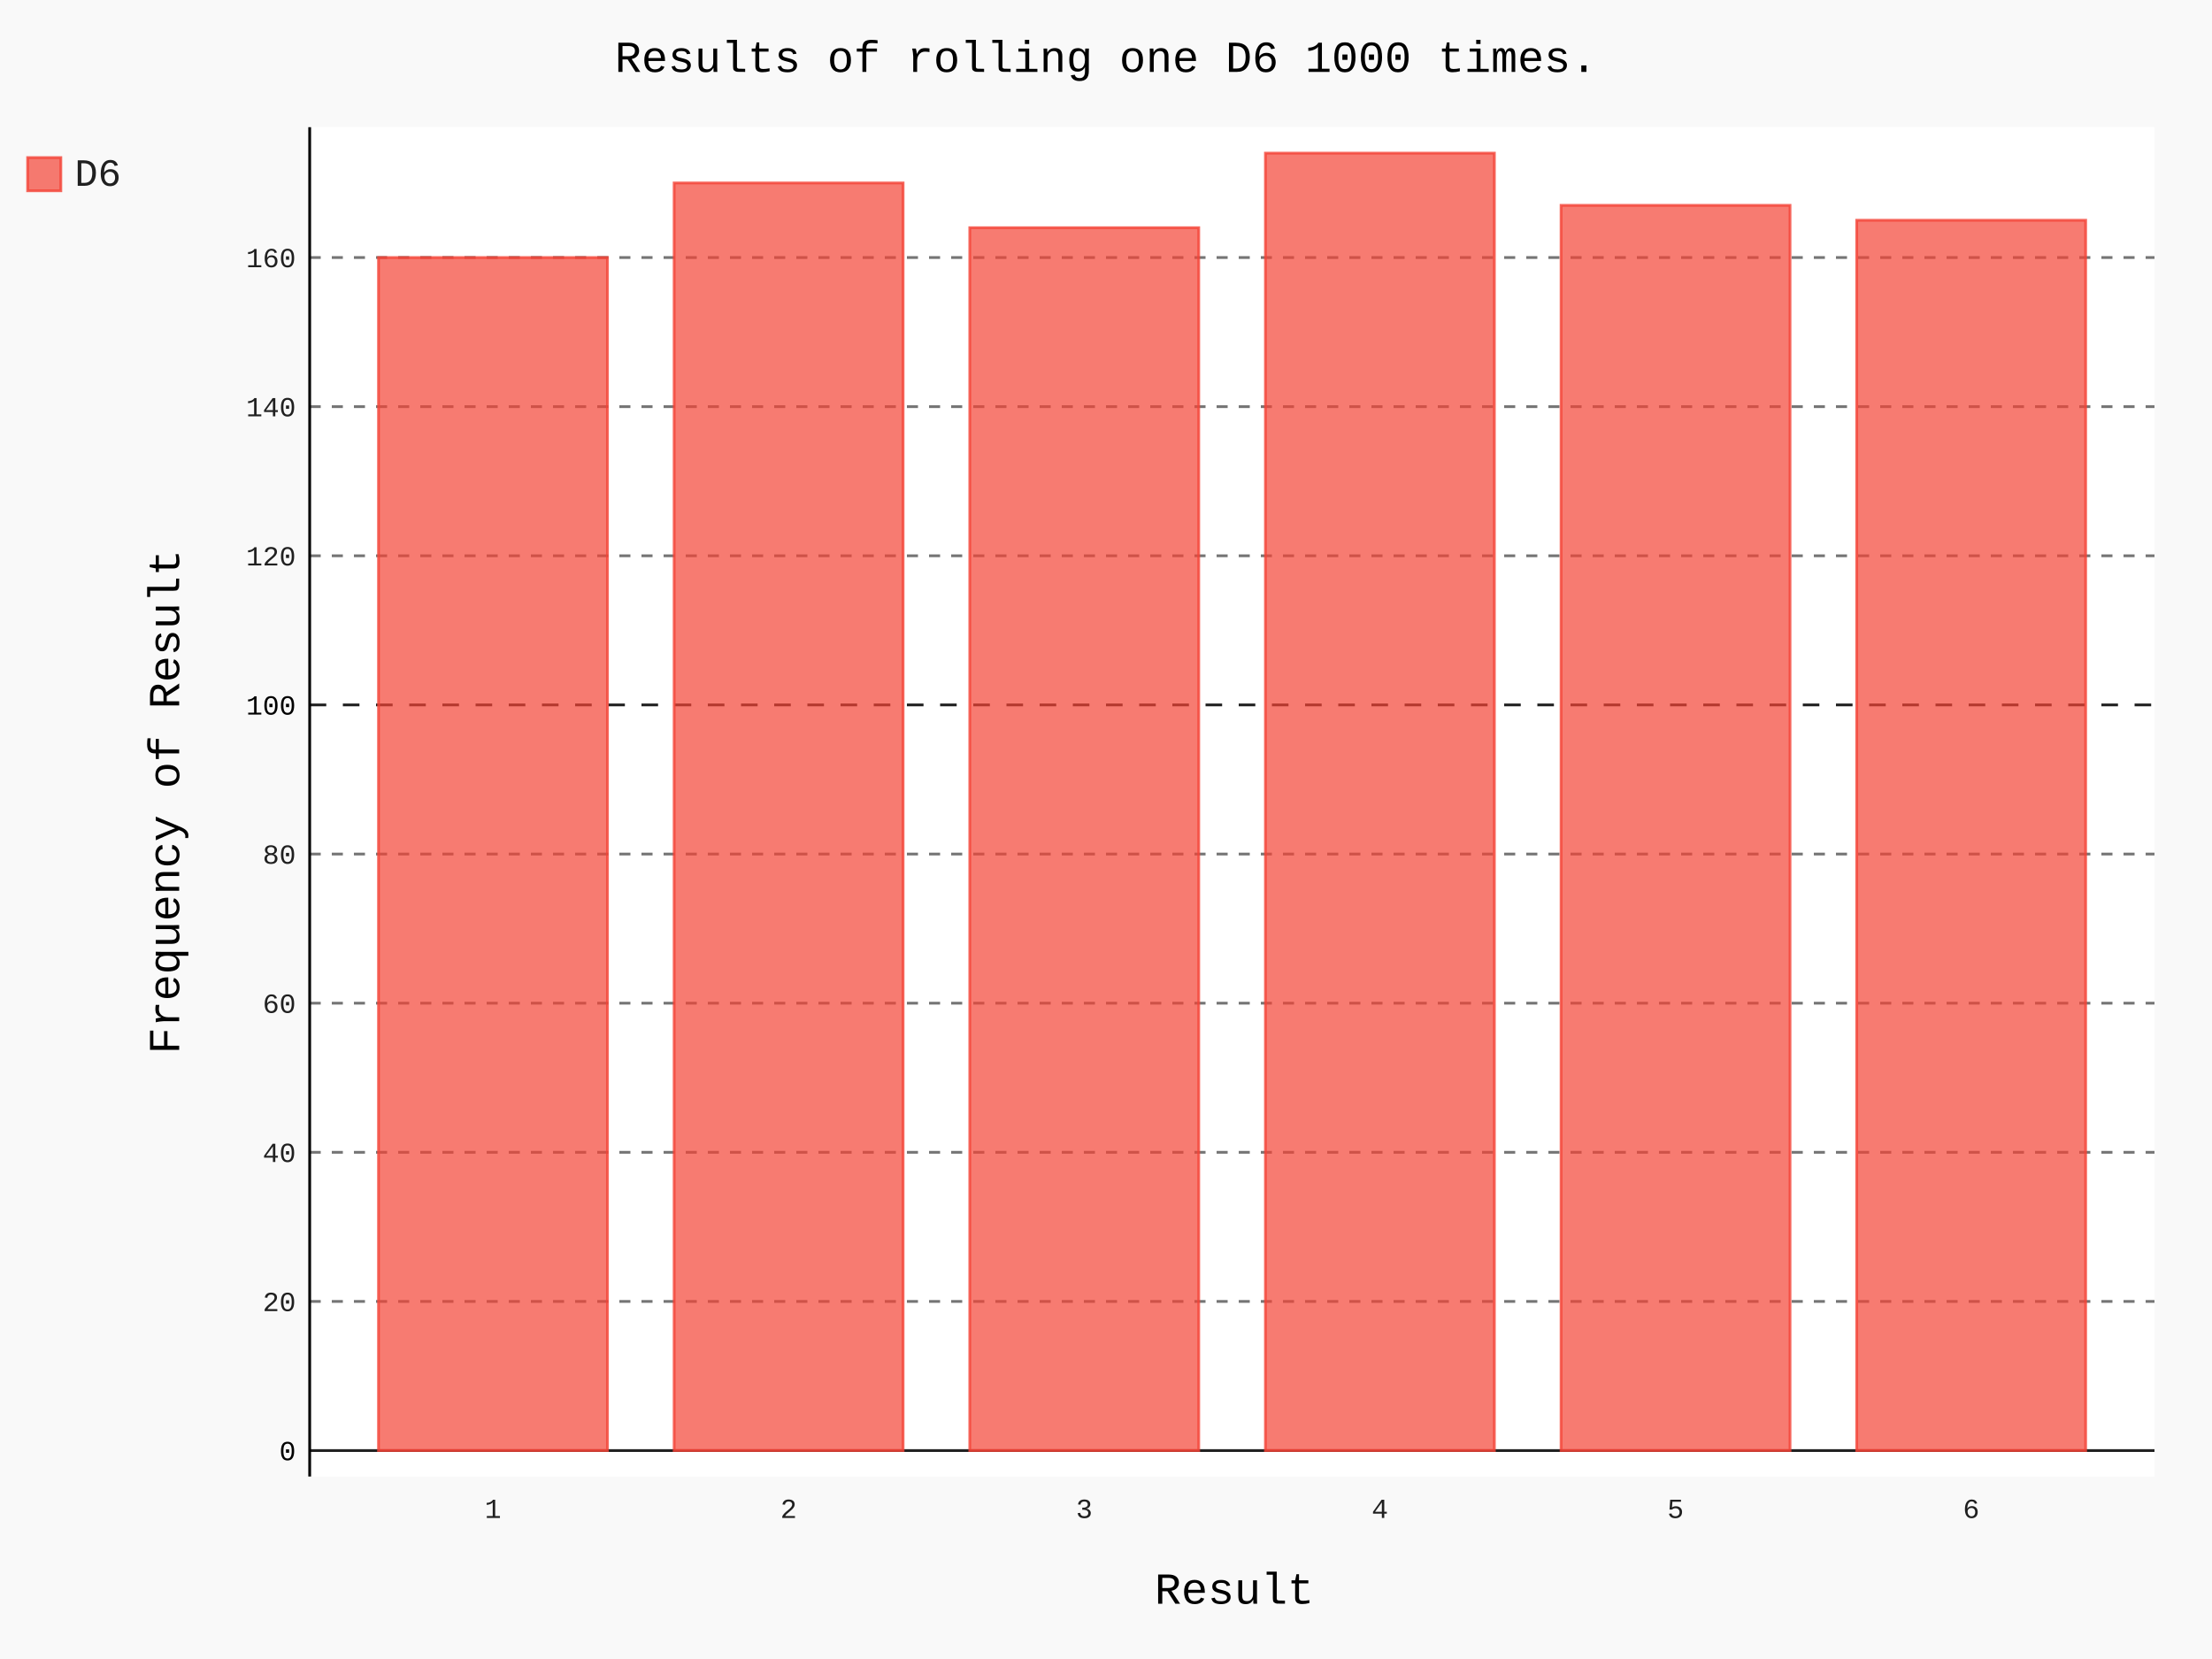
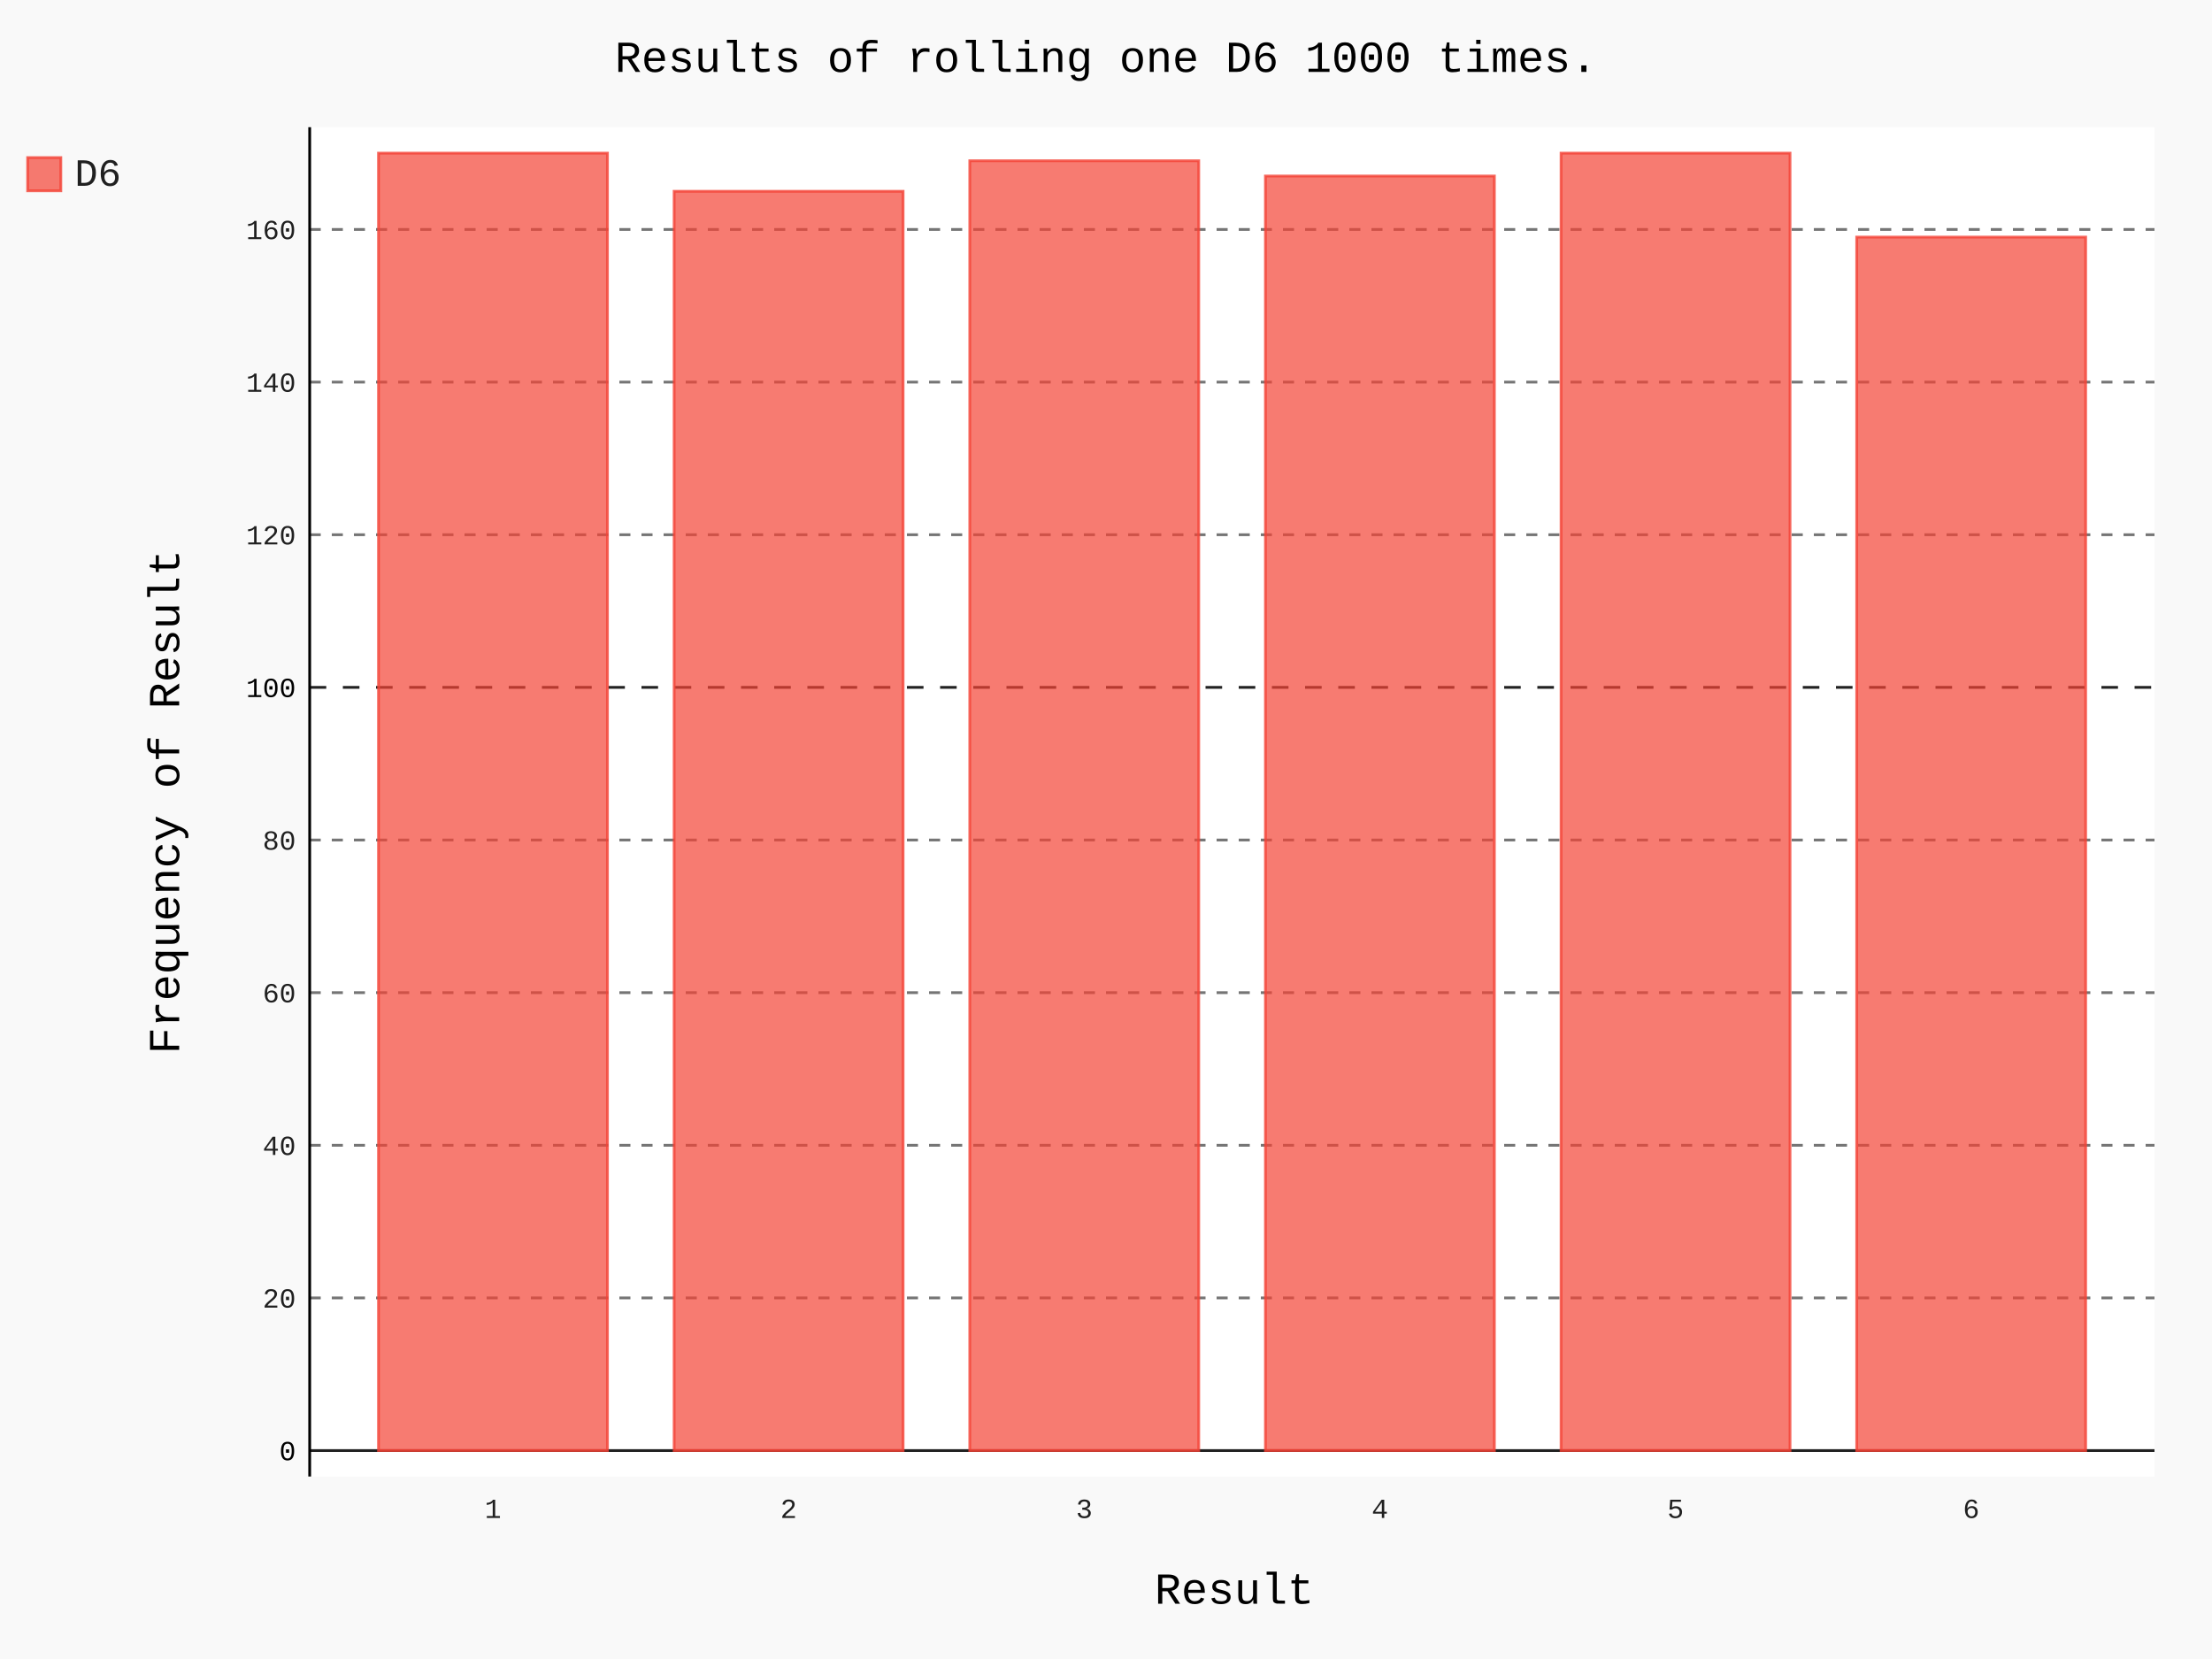
- <svg xmlns="http://www.w3.org/2000/svg" id="chart-0873a58e-337b-44fc-a40a-cdb684803f8d" class="pygal-chart" viewBox="0 0 800 600">
+ <svg xmlns="http://www.w3.org/2000/svg" id="chart-8f231eed-bc8a-4b08-bed7-7a9fa6cc65db" class="pygal-chart" viewBox="0 0 800 600">
  <defs>
-     <style type="text/css">#chart-0873a58e-337b-44fc-a40a-cdb684803f8d{-webkit-user-select:none;-webkit-font-smoothing:antialiased;font-family:Consolas,"Liberation Mono",Menlo,Courier,monospace}#chart-0873a58e-337b-44fc-a40a-cdb684803f8d .title{font-family:Consolas,"Liberation Mono",Menlo,Courier,monospace;font-size:16px}#chart-0873a58e-337b-44fc-a40a-cdb684803f8d .legends .legend text{font-family:Consolas,"Liberation Mono",Menlo,Courier,monospace;font-size:14px}#chart-0873a58e-337b-44fc-a40a-cdb684803f8d .axis text{font-family:Consolas,"Liberation Mono",Menlo,Courier,monospace;font-size:10px}#chart-0873a58e-337b-44fc-a40a-cdb684803f8d .axis text.major{font-family:Consolas,"Liberation Mono",Menlo,Courier,monospace;font-size:10px}#chart-0873a58e-337b-44fc-a40a-cdb684803f8d .text-overlay text.value{font-family:Consolas,"Liberation Mono",Menlo,Courier,monospace;font-size:16px}#chart-0873a58e-337b-44fc-a40a-cdb684803f8d .text-overlay text.label{font-family:Consolas,"Liberation Mono",Menlo,Courier,monospace;font-size:10px}#chart-0873a58e-337b-44fc-a40a-cdb684803f8d .tooltip{font-family:Consolas,"Liberation Mono",Menlo,Courier,monospace;font-size:14px}#chart-0873a58e-337b-44fc-a40a-cdb684803f8d text.no_data{font-family:Consolas,"Liberation Mono",Menlo,Courier,monospace;font-size:64px}
- #chart-0873a58e-337b-44fc-a40a-cdb684803f8d{background-color:rgba(249,249,249,1)}#chart-0873a58e-337b-44fc-a40a-cdb684803f8d path,#chart-0873a58e-337b-44fc-a40a-cdb684803f8d line,#chart-0873a58e-337b-44fc-a40a-cdb684803f8d rect,#chart-0873a58e-337b-44fc-a40a-cdb684803f8d circle{-webkit-transition:150ms;-moz-transition:150ms;transition:150ms}#chart-0873a58e-337b-44fc-a40a-cdb684803f8d .graph &gt; .background{fill:rgba(249,249,249,1)}#chart-0873a58e-337b-44fc-a40a-cdb684803f8d .plot &gt; .background{fill:rgba(255,255,255,1)}#chart-0873a58e-337b-44fc-a40a-cdb684803f8d .graph{fill:rgba(0,0,0,.87)}#chart-0873a58e-337b-44fc-a40a-cdb684803f8d text.no_data{fill:rgba(0,0,0,1)}#chart-0873a58e-337b-44fc-a40a-cdb684803f8d .title{fill:rgba(0,0,0,1)}#chart-0873a58e-337b-44fc-a40a-cdb684803f8d .legends .legend text{fill:rgba(0,0,0,.87)}#chart-0873a58e-337b-44fc-a40a-cdb684803f8d .legends .legend:hover text{fill:rgba(0,0,0,1)}#chart-0873a58e-337b-44fc-a40a-cdb684803f8d .axis .line{stroke:rgba(0,0,0,1)}#chart-0873a58e-337b-44fc-a40a-cdb684803f8d .axis .guide.line{stroke:rgba(0,0,0,.54)}#chart-0873a58e-337b-44fc-a40a-cdb684803f8d .axis .major.line{stroke:rgba(0,0,0,.87)}#chart-0873a58e-337b-44fc-a40a-cdb684803f8d .axis text.major{fill:rgba(0,0,0,1)}#chart-0873a58e-337b-44fc-a40a-cdb684803f8d .axis.y .guides:hover .guide.line,#chart-0873a58e-337b-44fc-a40a-cdb684803f8d .line-graph .axis.x .guides:hover .guide.line,#chart-0873a58e-337b-44fc-a40a-cdb684803f8d .stackedline-graph .axis.x .guides:hover .guide.line,#chart-0873a58e-337b-44fc-a40a-cdb684803f8d .xy-graph .axis.x .guides:hover .guide.line{stroke:rgba(0,0,0,1)}#chart-0873a58e-337b-44fc-a40a-cdb684803f8d .axis .guides:hover text{fill:rgba(0,0,0,1)}#chart-0873a58e-337b-44fc-a40a-cdb684803f8d .reactive{fill-opacity:.7;stroke-opacity:.8}#chart-0873a58e-337b-44fc-a40a-cdb684803f8d .ci{stroke:rgba(0,0,0,.87)}#chart-0873a58e-337b-44fc-a40a-cdb684803f8d .reactive.active,#chart-0873a58e-337b-44fc-a40a-cdb684803f8d .active .reactive{fill-opacity:.8;stroke-opacity:.9;stroke-width:4}#chart-0873a58e-337b-44fc-a40a-cdb684803f8d .ci .reactive.active{stroke-width:1.5}#chart-0873a58e-337b-44fc-a40a-cdb684803f8d .series text{fill:rgba(0,0,0,1)}#chart-0873a58e-337b-44fc-a40a-cdb684803f8d .tooltip rect{fill:rgba(255,255,255,1);stroke:rgba(0,0,0,1);-webkit-transition:opacity 150ms;-moz-transition:opacity 150ms;transition:opacity 150ms}#chart-0873a58e-337b-44fc-a40a-cdb684803f8d .tooltip .label{fill:rgba(0,0,0,.87)}#chart-0873a58e-337b-44fc-a40a-cdb684803f8d .tooltip .label{fill:rgba(0,0,0,.87)}#chart-0873a58e-337b-44fc-a40a-cdb684803f8d .tooltip .legend{font-size:.8em;fill:rgba(0,0,0,.54)}#chart-0873a58e-337b-44fc-a40a-cdb684803f8d .tooltip .x_label{font-size:.6em;fill:rgba(0,0,0,1)}#chart-0873a58e-337b-44fc-a40a-cdb684803f8d .tooltip .xlink{font-size:.5em;text-decoration:underline}#chart-0873a58e-337b-44fc-a40a-cdb684803f8d .tooltip .value{font-size:1.5em}#chart-0873a58e-337b-44fc-a40a-cdb684803f8d .bound{font-size:.5em}#chart-0873a58e-337b-44fc-a40a-cdb684803f8d .max-value{font-size:.75em;fill:rgba(0,0,0,.54)}#chart-0873a58e-337b-44fc-a40a-cdb684803f8d .map-element{fill:rgba(255,255,255,1);stroke:rgba(0,0,0,.54) !important}#chart-0873a58e-337b-44fc-a40a-cdb684803f8d .map-element .reactive{fill-opacity:inherit;stroke-opacity:inherit}#chart-0873a58e-337b-44fc-a40a-cdb684803f8d .color-0,#chart-0873a58e-337b-44fc-a40a-cdb684803f8d .color-0 a:visited{stroke:#F44336;fill:#F44336}#chart-0873a58e-337b-44fc-a40a-cdb684803f8d .text-overlay .color-0 text{fill:black}
- #chart-0873a58e-337b-44fc-a40a-cdb684803f8d text.no_data{text-anchor:middle}#chart-0873a58e-337b-44fc-a40a-cdb684803f8d .guide.line{fill:none}#chart-0873a58e-337b-44fc-a40a-cdb684803f8d .centered{text-anchor:middle}#chart-0873a58e-337b-44fc-a40a-cdb684803f8d .title{text-anchor:middle}#chart-0873a58e-337b-44fc-a40a-cdb684803f8d .legends .legend text{fill-opacity:1}#chart-0873a58e-337b-44fc-a40a-cdb684803f8d .axis.x text{text-anchor:middle}#chart-0873a58e-337b-44fc-a40a-cdb684803f8d .axis.x:not(.web) text[transform]{text-anchor:start}#chart-0873a58e-337b-44fc-a40a-cdb684803f8d .axis.x:not(.web) text[transform].backwards{text-anchor:end}#chart-0873a58e-337b-44fc-a40a-cdb684803f8d .axis.y text{text-anchor:end}#chart-0873a58e-337b-44fc-a40a-cdb684803f8d .axis.y text[transform].backwards{text-anchor:start}#chart-0873a58e-337b-44fc-a40a-cdb684803f8d .axis.y2 text{text-anchor:start}#chart-0873a58e-337b-44fc-a40a-cdb684803f8d .axis.y2 text[transform].backwards{text-anchor:end}#chart-0873a58e-337b-44fc-a40a-cdb684803f8d .axis .guide.line{stroke-dasharray:4,4}#chart-0873a58e-337b-44fc-a40a-cdb684803f8d .axis .major.guide.line{stroke-dasharray:6,6}#chart-0873a58e-337b-44fc-a40a-cdb684803f8d .horizontal .axis.y .guide.line,#chart-0873a58e-337b-44fc-a40a-cdb684803f8d .horizontal .axis.y2 .guide.line,#chart-0873a58e-337b-44fc-a40a-cdb684803f8d .vertical .axis.x .guide.line{opacity:0}#chart-0873a58e-337b-44fc-a40a-cdb684803f8d .horizontal .axis.always_show .guide.line,#chart-0873a58e-337b-44fc-a40a-cdb684803f8d .vertical .axis.always_show .guide.line{opacity:1 !important}#chart-0873a58e-337b-44fc-a40a-cdb684803f8d .axis.y .guides:hover .guide.line,#chart-0873a58e-337b-44fc-a40a-cdb684803f8d .axis.y2 .guides:hover .guide.line,#chart-0873a58e-337b-44fc-a40a-cdb684803f8d .axis.x .guides:hover .guide.line{opacity:1}#chart-0873a58e-337b-44fc-a40a-cdb684803f8d .axis .guides:hover text{opacity:1}#chart-0873a58e-337b-44fc-a40a-cdb684803f8d .nofill{fill:none}#chart-0873a58e-337b-44fc-a40a-cdb684803f8d .subtle-fill{fill-opacity:.2}#chart-0873a58e-337b-44fc-a40a-cdb684803f8d .dot{stroke-width:1px;fill-opacity:1}#chart-0873a58e-337b-44fc-a40a-cdb684803f8d .dot.active{stroke-width:5px}#chart-0873a58e-337b-44fc-a40a-cdb684803f8d .dot.negative{fill:transparent}#chart-0873a58e-337b-44fc-a40a-cdb684803f8d text,#chart-0873a58e-337b-44fc-a40a-cdb684803f8d tspan{stroke:none !important}#chart-0873a58e-337b-44fc-a40a-cdb684803f8d .series text.active{opacity:1}#chart-0873a58e-337b-44fc-a40a-cdb684803f8d .tooltip rect{fill-opacity:.95;stroke-width:.5}#chart-0873a58e-337b-44fc-a40a-cdb684803f8d .tooltip text{fill-opacity:1}#chart-0873a58e-337b-44fc-a40a-cdb684803f8d .showable{visibility:hidden}#chart-0873a58e-337b-44fc-a40a-cdb684803f8d .showable.shown{visibility:visible}#chart-0873a58e-337b-44fc-a40a-cdb684803f8d .gauge-background{fill:rgba(229,229,229,1);stroke:none}#chart-0873a58e-337b-44fc-a40a-cdb684803f8d .bg-lines{stroke:rgba(249,249,249,1);stroke-width:2px}</style>
+     <style type="text/css">#chart-8f231eed-bc8a-4b08-bed7-7a9fa6cc65db{-webkit-user-select:none;-webkit-font-smoothing:antialiased;font-family:Consolas,"Liberation Mono",Menlo,Courier,monospace}#chart-8f231eed-bc8a-4b08-bed7-7a9fa6cc65db .title{font-family:Consolas,"Liberation Mono",Menlo,Courier,monospace;font-size:16px}#chart-8f231eed-bc8a-4b08-bed7-7a9fa6cc65db .legends .legend text{font-family:Consolas,"Liberation Mono",Menlo,Courier,monospace;font-size:14px}#chart-8f231eed-bc8a-4b08-bed7-7a9fa6cc65db .axis text{font-family:Consolas,"Liberation Mono",Menlo,Courier,monospace;font-size:10px}#chart-8f231eed-bc8a-4b08-bed7-7a9fa6cc65db .axis text.major{font-family:Consolas,"Liberation Mono",Menlo,Courier,monospace;font-size:10px}#chart-8f231eed-bc8a-4b08-bed7-7a9fa6cc65db .text-overlay text.value{font-family:Consolas,"Liberation Mono",Menlo,Courier,monospace;font-size:16px}#chart-8f231eed-bc8a-4b08-bed7-7a9fa6cc65db .text-overlay text.label{font-family:Consolas,"Liberation Mono",Menlo,Courier,monospace;font-size:10px}#chart-8f231eed-bc8a-4b08-bed7-7a9fa6cc65db .tooltip{font-family:Consolas,"Liberation Mono",Menlo,Courier,monospace;font-size:14px}#chart-8f231eed-bc8a-4b08-bed7-7a9fa6cc65db text.no_data{font-family:Consolas,"Liberation Mono",Menlo,Courier,monospace;font-size:64px}
+ #chart-8f231eed-bc8a-4b08-bed7-7a9fa6cc65db{background-color:rgba(249,249,249,1)}#chart-8f231eed-bc8a-4b08-bed7-7a9fa6cc65db path,#chart-8f231eed-bc8a-4b08-bed7-7a9fa6cc65db line,#chart-8f231eed-bc8a-4b08-bed7-7a9fa6cc65db rect,#chart-8f231eed-bc8a-4b08-bed7-7a9fa6cc65db circle{-webkit-transition:150ms;-moz-transition:150ms;transition:150ms}#chart-8f231eed-bc8a-4b08-bed7-7a9fa6cc65db .graph &gt; .background{fill:rgba(249,249,249,1)}#chart-8f231eed-bc8a-4b08-bed7-7a9fa6cc65db .plot &gt; .background{fill:rgba(255,255,255,1)}#chart-8f231eed-bc8a-4b08-bed7-7a9fa6cc65db .graph{fill:rgba(0,0,0,.87)}#chart-8f231eed-bc8a-4b08-bed7-7a9fa6cc65db text.no_data{fill:rgba(0,0,0,1)}#chart-8f231eed-bc8a-4b08-bed7-7a9fa6cc65db .title{fill:rgba(0,0,0,1)}#chart-8f231eed-bc8a-4b08-bed7-7a9fa6cc65db .legends .legend text{fill:rgba(0,0,0,.87)}#chart-8f231eed-bc8a-4b08-bed7-7a9fa6cc65db .legends .legend:hover text{fill:rgba(0,0,0,1)}#chart-8f231eed-bc8a-4b08-bed7-7a9fa6cc65db .axis .line{stroke:rgba(0,0,0,1)}#chart-8f231eed-bc8a-4b08-bed7-7a9fa6cc65db .axis .guide.line{stroke:rgba(0,0,0,.54)}#chart-8f231eed-bc8a-4b08-bed7-7a9fa6cc65db .axis .major.line{stroke:rgba(0,0,0,.87)}#chart-8f231eed-bc8a-4b08-bed7-7a9fa6cc65db .axis text.major{fill:rgba(0,0,0,1)}#chart-8f231eed-bc8a-4b08-bed7-7a9fa6cc65db .axis.y .guides:hover .guide.line,#chart-8f231eed-bc8a-4b08-bed7-7a9fa6cc65db .line-graph .axis.x .guides:hover .guide.line,#chart-8f231eed-bc8a-4b08-bed7-7a9fa6cc65db .stackedline-graph .axis.x .guides:hover .guide.line,#chart-8f231eed-bc8a-4b08-bed7-7a9fa6cc65db .xy-graph .axis.x .guides:hover .guide.line{stroke:rgba(0,0,0,1)}#chart-8f231eed-bc8a-4b08-bed7-7a9fa6cc65db .axis .guides:hover text{fill:rgba(0,0,0,1)}#chart-8f231eed-bc8a-4b08-bed7-7a9fa6cc65db .reactive{fill-opacity:.7;stroke-opacity:.8}#chart-8f231eed-bc8a-4b08-bed7-7a9fa6cc65db .ci{stroke:rgba(0,0,0,.87)}#chart-8f231eed-bc8a-4b08-bed7-7a9fa6cc65db .reactive.active,#chart-8f231eed-bc8a-4b08-bed7-7a9fa6cc65db .active .reactive{fill-opacity:.8;stroke-opacity:.9;stroke-width:4}#chart-8f231eed-bc8a-4b08-bed7-7a9fa6cc65db .ci .reactive.active{stroke-width:1.5}#chart-8f231eed-bc8a-4b08-bed7-7a9fa6cc65db .series text{fill:rgba(0,0,0,1)}#chart-8f231eed-bc8a-4b08-bed7-7a9fa6cc65db .tooltip rect{fill:rgba(255,255,255,1);stroke:rgba(0,0,0,1);-webkit-transition:opacity 150ms;-moz-transition:opacity 150ms;transition:opacity 150ms}#chart-8f231eed-bc8a-4b08-bed7-7a9fa6cc65db .tooltip .label{fill:rgba(0,0,0,.87)}#chart-8f231eed-bc8a-4b08-bed7-7a9fa6cc65db .tooltip .label{fill:rgba(0,0,0,.87)}#chart-8f231eed-bc8a-4b08-bed7-7a9fa6cc65db .tooltip .legend{font-size:.8em;fill:rgba(0,0,0,.54)}#chart-8f231eed-bc8a-4b08-bed7-7a9fa6cc65db .tooltip .x_label{font-size:.6em;fill:rgba(0,0,0,1)}#chart-8f231eed-bc8a-4b08-bed7-7a9fa6cc65db .tooltip .xlink{font-size:.5em;text-decoration:underline}#chart-8f231eed-bc8a-4b08-bed7-7a9fa6cc65db .tooltip .value{font-size:1.5em}#chart-8f231eed-bc8a-4b08-bed7-7a9fa6cc65db .bound{font-size:.5em}#chart-8f231eed-bc8a-4b08-bed7-7a9fa6cc65db .max-value{font-size:.75em;fill:rgba(0,0,0,.54)}#chart-8f231eed-bc8a-4b08-bed7-7a9fa6cc65db .map-element{fill:rgba(255,255,255,1);stroke:rgba(0,0,0,.54) !important}#chart-8f231eed-bc8a-4b08-bed7-7a9fa6cc65db .map-element .reactive{fill-opacity:inherit;stroke-opacity:inherit}#chart-8f231eed-bc8a-4b08-bed7-7a9fa6cc65db .color-0,#chart-8f231eed-bc8a-4b08-bed7-7a9fa6cc65db .color-0 a:visited{stroke:#F44336;fill:#F44336}#chart-8f231eed-bc8a-4b08-bed7-7a9fa6cc65db .text-overlay .color-0 text{fill:black}
+ #chart-8f231eed-bc8a-4b08-bed7-7a9fa6cc65db text.no_data{text-anchor:middle}#chart-8f231eed-bc8a-4b08-bed7-7a9fa6cc65db .guide.line{fill:none}#chart-8f231eed-bc8a-4b08-bed7-7a9fa6cc65db .centered{text-anchor:middle}#chart-8f231eed-bc8a-4b08-bed7-7a9fa6cc65db .title{text-anchor:middle}#chart-8f231eed-bc8a-4b08-bed7-7a9fa6cc65db .legends .legend text{fill-opacity:1}#chart-8f231eed-bc8a-4b08-bed7-7a9fa6cc65db .axis.x text{text-anchor:middle}#chart-8f231eed-bc8a-4b08-bed7-7a9fa6cc65db .axis.x:not(.web) text[transform]{text-anchor:start}#chart-8f231eed-bc8a-4b08-bed7-7a9fa6cc65db .axis.x:not(.web) text[transform].backwards{text-anchor:end}#chart-8f231eed-bc8a-4b08-bed7-7a9fa6cc65db .axis.y text{text-anchor:end}#chart-8f231eed-bc8a-4b08-bed7-7a9fa6cc65db .axis.y text[transform].backwards{text-anchor:start}#chart-8f231eed-bc8a-4b08-bed7-7a9fa6cc65db .axis.y2 text{text-anchor:start}#chart-8f231eed-bc8a-4b08-bed7-7a9fa6cc65db .axis.y2 text[transform].backwards{text-anchor:end}#chart-8f231eed-bc8a-4b08-bed7-7a9fa6cc65db .axis .guide.line{stroke-dasharray:4,4}#chart-8f231eed-bc8a-4b08-bed7-7a9fa6cc65db .axis .major.guide.line{stroke-dasharray:6,6}#chart-8f231eed-bc8a-4b08-bed7-7a9fa6cc65db .horizontal .axis.y .guide.line,#chart-8f231eed-bc8a-4b08-bed7-7a9fa6cc65db .horizontal .axis.y2 .guide.line,#chart-8f231eed-bc8a-4b08-bed7-7a9fa6cc65db .vertical .axis.x .guide.line{opacity:0}#chart-8f231eed-bc8a-4b08-bed7-7a9fa6cc65db .horizontal .axis.always_show .guide.line,#chart-8f231eed-bc8a-4b08-bed7-7a9fa6cc65db .vertical .axis.always_show .guide.line{opacity:1 !important}#chart-8f231eed-bc8a-4b08-bed7-7a9fa6cc65db .axis.y .guides:hover .guide.line,#chart-8f231eed-bc8a-4b08-bed7-7a9fa6cc65db .axis.y2 .guides:hover .guide.line,#chart-8f231eed-bc8a-4b08-bed7-7a9fa6cc65db .axis.x .guides:hover .guide.line{opacity:1}#chart-8f231eed-bc8a-4b08-bed7-7a9fa6cc65db .axis .guides:hover text{opacity:1}#chart-8f231eed-bc8a-4b08-bed7-7a9fa6cc65db .nofill{fill:none}#chart-8f231eed-bc8a-4b08-bed7-7a9fa6cc65db .subtle-fill{fill-opacity:.2}#chart-8f231eed-bc8a-4b08-bed7-7a9fa6cc65db .dot{stroke-width:1px;fill-opacity:1}#chart-8f231eed-bc8a-4b08-bed7-7a9fa6cc65db .dot.active{stroke-width:5px}#chart-8f231eed-bc8a-4b08-bed7-7a9fa6cc65db .dot.negative{fill:transparent}#chart-8f231eed-bc8a-4b08-bed7-7a9fa6cc65db text,#chart-8f231eed-bc8a-4b08-bed7-7a9fa6cc65db tspan{stroke:none !important}#chart-8f231eed-bc8a-4b08-bed7-7a9fa6cc65db .series text.active{opacity:1}#chart-8f231eed-bc8a-4b08-bed7-7a9fa6cc65db .tooltip rect{fill-opacity:.95;stroke-width:.5}#chart-8f231eed-bc8a-4b08-bed7-7a9fa6cc65db .tooltip text{fill-opacity:1}#chart-8f231eed-bc8a-4b08-bed7-7a9fa6cc65db .showable{visibility:hidden}#chart-8f231eed-bc8a-4b08-bed7-7a9fa6cc65db .showable.shown{visibility:visible}#chart-8f231eed-bc8a-4b08-bed7-7a9fa6cc65db .gauge-background{fill:rgba(229,229,229,1);stroke:none}#chart-8f231eed-bc8a-4b08-bed7-7a9fa6cc65db .bg-lines{stroke:rgba(249,249,249,1);stroke-width:2px}</style>
  </defs>
  <g class="graph bar-graph vertical">
    <rect x="0" y="0" width="800" height="600" class="background" />
    <g transform="translate(112, 46)" class="plot">
      <rect x="0" y="0" width="667.2" height="488" class="background" />
      <g class="axis y always_show">
        <g class="guides">
          <path d="M0 478.615 h667.2" class="axis major line" />
          <text x="-5" y="482.115" class="major">0</text>
        </g>
        <g class="guides">
-           <path d="M0 424.681 h667.2" class="guide line" />
-           <text x="-5" y="428.181" class="">20</text>
+           <path d="M0 423.412 h667.2" class="guide line" />
+           <text x="-5" y="426.912" class="">20</text>
        </g>
        <g class="guides">
-           <path d="M0 370.746 h667.2" class="guide line" />
-           <text x="-5" y="374.246" class="">40</text>
+           <path d="M0 368.208 h667.2" class="guide line" />
+           <text x="-5" y="371.708" class="">40</text>
        </g>
        <g class="guides">
-           <path d="M0 316.812 h667.2" class="guide line" />
-           <text x="-5" y="320.312" class="">60</text>
+           <path d="M0 313.005 h667.2" class="guide line" />
+           <text x="-5" y="316.505" class="">60</text>
        </g>
        <g class="guides">
-           <path d="M0 262.877 h667.2" class="guide line" />
-           <text x="-5" y="266.377" class="">80</text>
+           <path d="M0 257.801 h667.2" class="guide line" />
+           <text x="-5" y="261.301" class="">80</text>
        </g>
        <g class="guides">
-           <path d="M0 208.943 h667.2" class="major guide line" />
-           <text x="-5" y="212.443" class="major">100</text>
+           <path d="M0 202.597 h667.2" class="major guide line" />
+           <text x="-5" y="206.097" class="major">100</text>
        </g>
        <g class="guides">
-           <path d="M0 155.008 h667.2" class="guide line" />
-           <text x="-5" y="158.508" class="">120</text>
+           <path d="M0 147.394 h667.2" class="guide line" />
+           <text x="-5" y="150.894" class="">120</text>
        </g>
        <g class="guides">
-           <path d="M0 101.073 h667.2" class="guide line" />
-           <text x="-5" y="104.573" class="">140</text>
+           <path d="M0 92.19 h667.2" class="guide line" />
+           <text x="-5" y="95.69" class="">140</text>
        </g>
        <g class="guides">
-           <path d="M0 47.139 h667.2" class="guide line" />
-           <text x="-5" y="50.639" class="">160</text>
+           <path d="M0 36.986 h667.2" class="guide line" />
+           <text x="-5" y="40.486" class="">160</text>
        </g>
      </g>
      <g class="axis x">
        <path d="M0 0 v488" class="line" />
        <g class="guides">
          <path d="M66.292 0 v488" class="guide line" />
          <text x="66.292" y="503.0" class="">1</text>
        </g>
        <g class="guides">
          <path d="M173.215 0 v488" class="guide line" />
          <text x="173.215" y="503.0" class="">2</text>
        </g>
        <g class="guides">
          <path d="M280.138 0 v488" class="guide line" />
          <text x="280.138" y="503.0" class="">3</text>
        </g>
        <g class="guides">
          <path d="M387.062 0 v488" class="guide line" />
          <text x="387.062" y="503.0" class="">4</text>
        </g>
        <g class="guides">
          <path d="M493.985 0 v488" class="guide line" />
          <text x="493.985" y="503.0" class="">5</text>
        </g>
        <g class="guides">
          <path d="M600.908 0 v488" class="guide line" />
          <text x="600.908" y="503.0" class="">6</text>
        </g>
      </g>
      <g class="series serie-0 color-0">
        <g class="bars">
          <g class="bar">
-             <rect x="24.892" y="47.139" rx="0" ry="0" width="82.801" height="431.477" class="rect reactive tooltip-trigger" />
+             <rect x="24.892" y="9.385" rx="0" ry="0" width="82.801" height="469.231" class="rect reactive tooltip-trigger" />
          </g>
          <g class="bar">
-             <rect x="131.815" y="20.172" rx="0" ry="0" width="82.801" height="458.444" class="rect reactive tooltip-trigger" />
+             <rect x="131.815" y="23.186" rx="0" ry="0" width="82.801" height="455.43" class="rect reactive tooltip-trigger" />
          </g>
          <g class="bar">
-             <rect x="238.738" y="36.352" rx="0" ry="0" width="82.801" height="442.263" class="rect reactive tooltip-trigger" />
+             <rect x="238.738" y="12.145" rx="0" ry="0" width="82.801" height="466.471" class="rect reactive tooltip-trigger" />
          </g>
          <g class="bar">
-             <rect x="345.661" y="9.385" rx="0" ry="0" width="82.801" height="469.231" class="rect reactive tooltip-trigger" />
+             <rect x="345.661" y="17.665" rx="0" ry="0" width="82.801" height="460.95" class="rect reactive tooltip-trigger" />
          </g>
          <g class="bar">
-             <rect x="452.584" y="28.262" rx="0" ry="0" width="82.801" height="450.354" class="rect reactive tooltip-trigger" />
+             <rect x="452.584" y="9.385" rx="0" ry="0" width="82.801" height="469.231" class="rect reactive tooltip-trigger" />
          </g>
          <g class="bar">
-             <rect x="559.507" y="33.655" rx="0" ry="0" width="82.801" height="444.96" class="rect reactive tooltip-trigger" />
+             <rect x="559.507" y="39.747" rx="0" ry="0" width="82.801" height="438.869" class="rect reactive tooltip-trigger" />
          </g>
        </g>
      </g>
    </g>
    <g class="titles">
      <text x="400.0" y="26" class="title plot_title">Results of rolling one D6 1000 times.</text>
      <text x="446.4" y="580" class="title">Result</text>
      <text x="38.8" y="316.0" class="title" transform="rotate(-90 38.8 290)">Frequency of Result</text>
    </g>
    <g transform="translate(112, 46)" class="plot overlay">
      <g class="series serie-0 color-0" />
    </g>
    <g transform="translate(112, 46)" class="plot text-overlay">
      <g class="series serie-0 color-0" />
    </g>
    <g transform="translate(112, 46)" class="plot tooltip-overlay">
      <g transform="translate(0 0)" style="opacity: 0" class="tooltip">
        <rect rx="0" ry="0" width="0" height="0" class="tooltip-box" />
        <g class="text" />
      </g>
    </g>
    <g transform="translate(10, 56)" class="legends">
      <g id="activate-serie-0" class="legend reactive activate-serie">
        <rect x="0.0" y="1.0" width="12" height="12" class="color-0 reactive" />
        <text x="17.0" y="11.2">D6</text>
      </g>
    </g>
    <g transform="translate(790, 56)" class="legends" />
  </g>
</svg>
